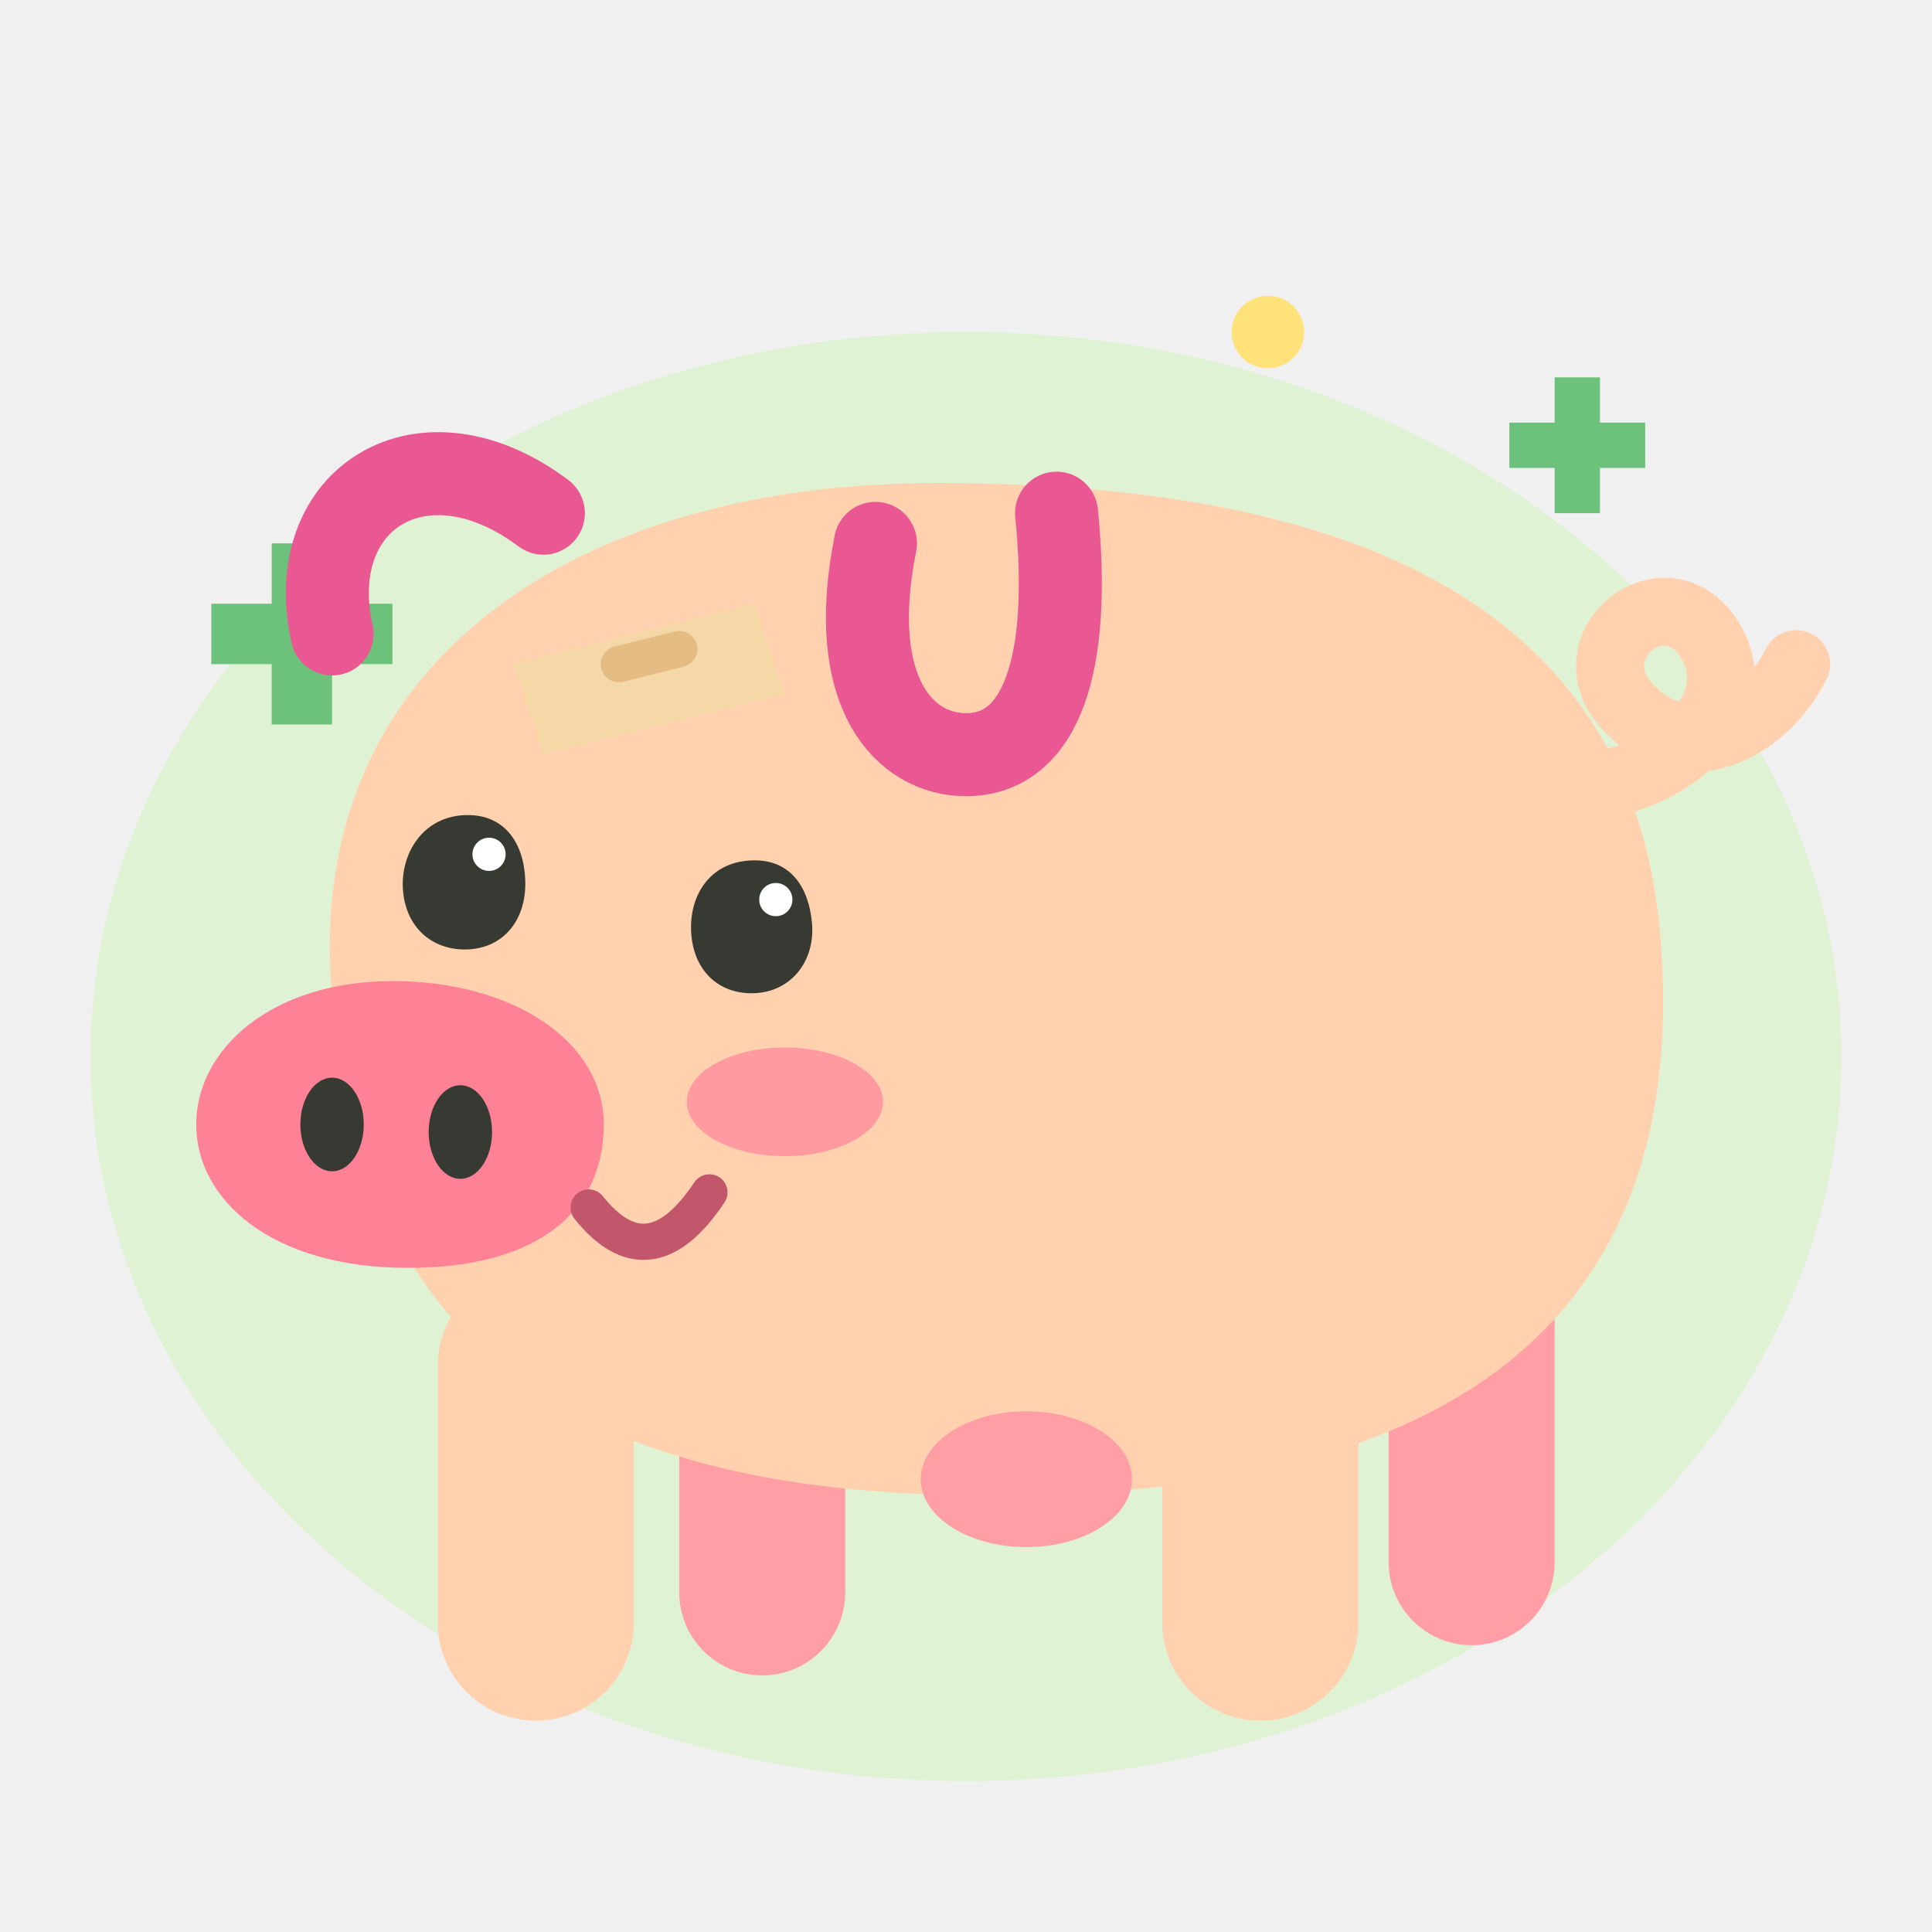
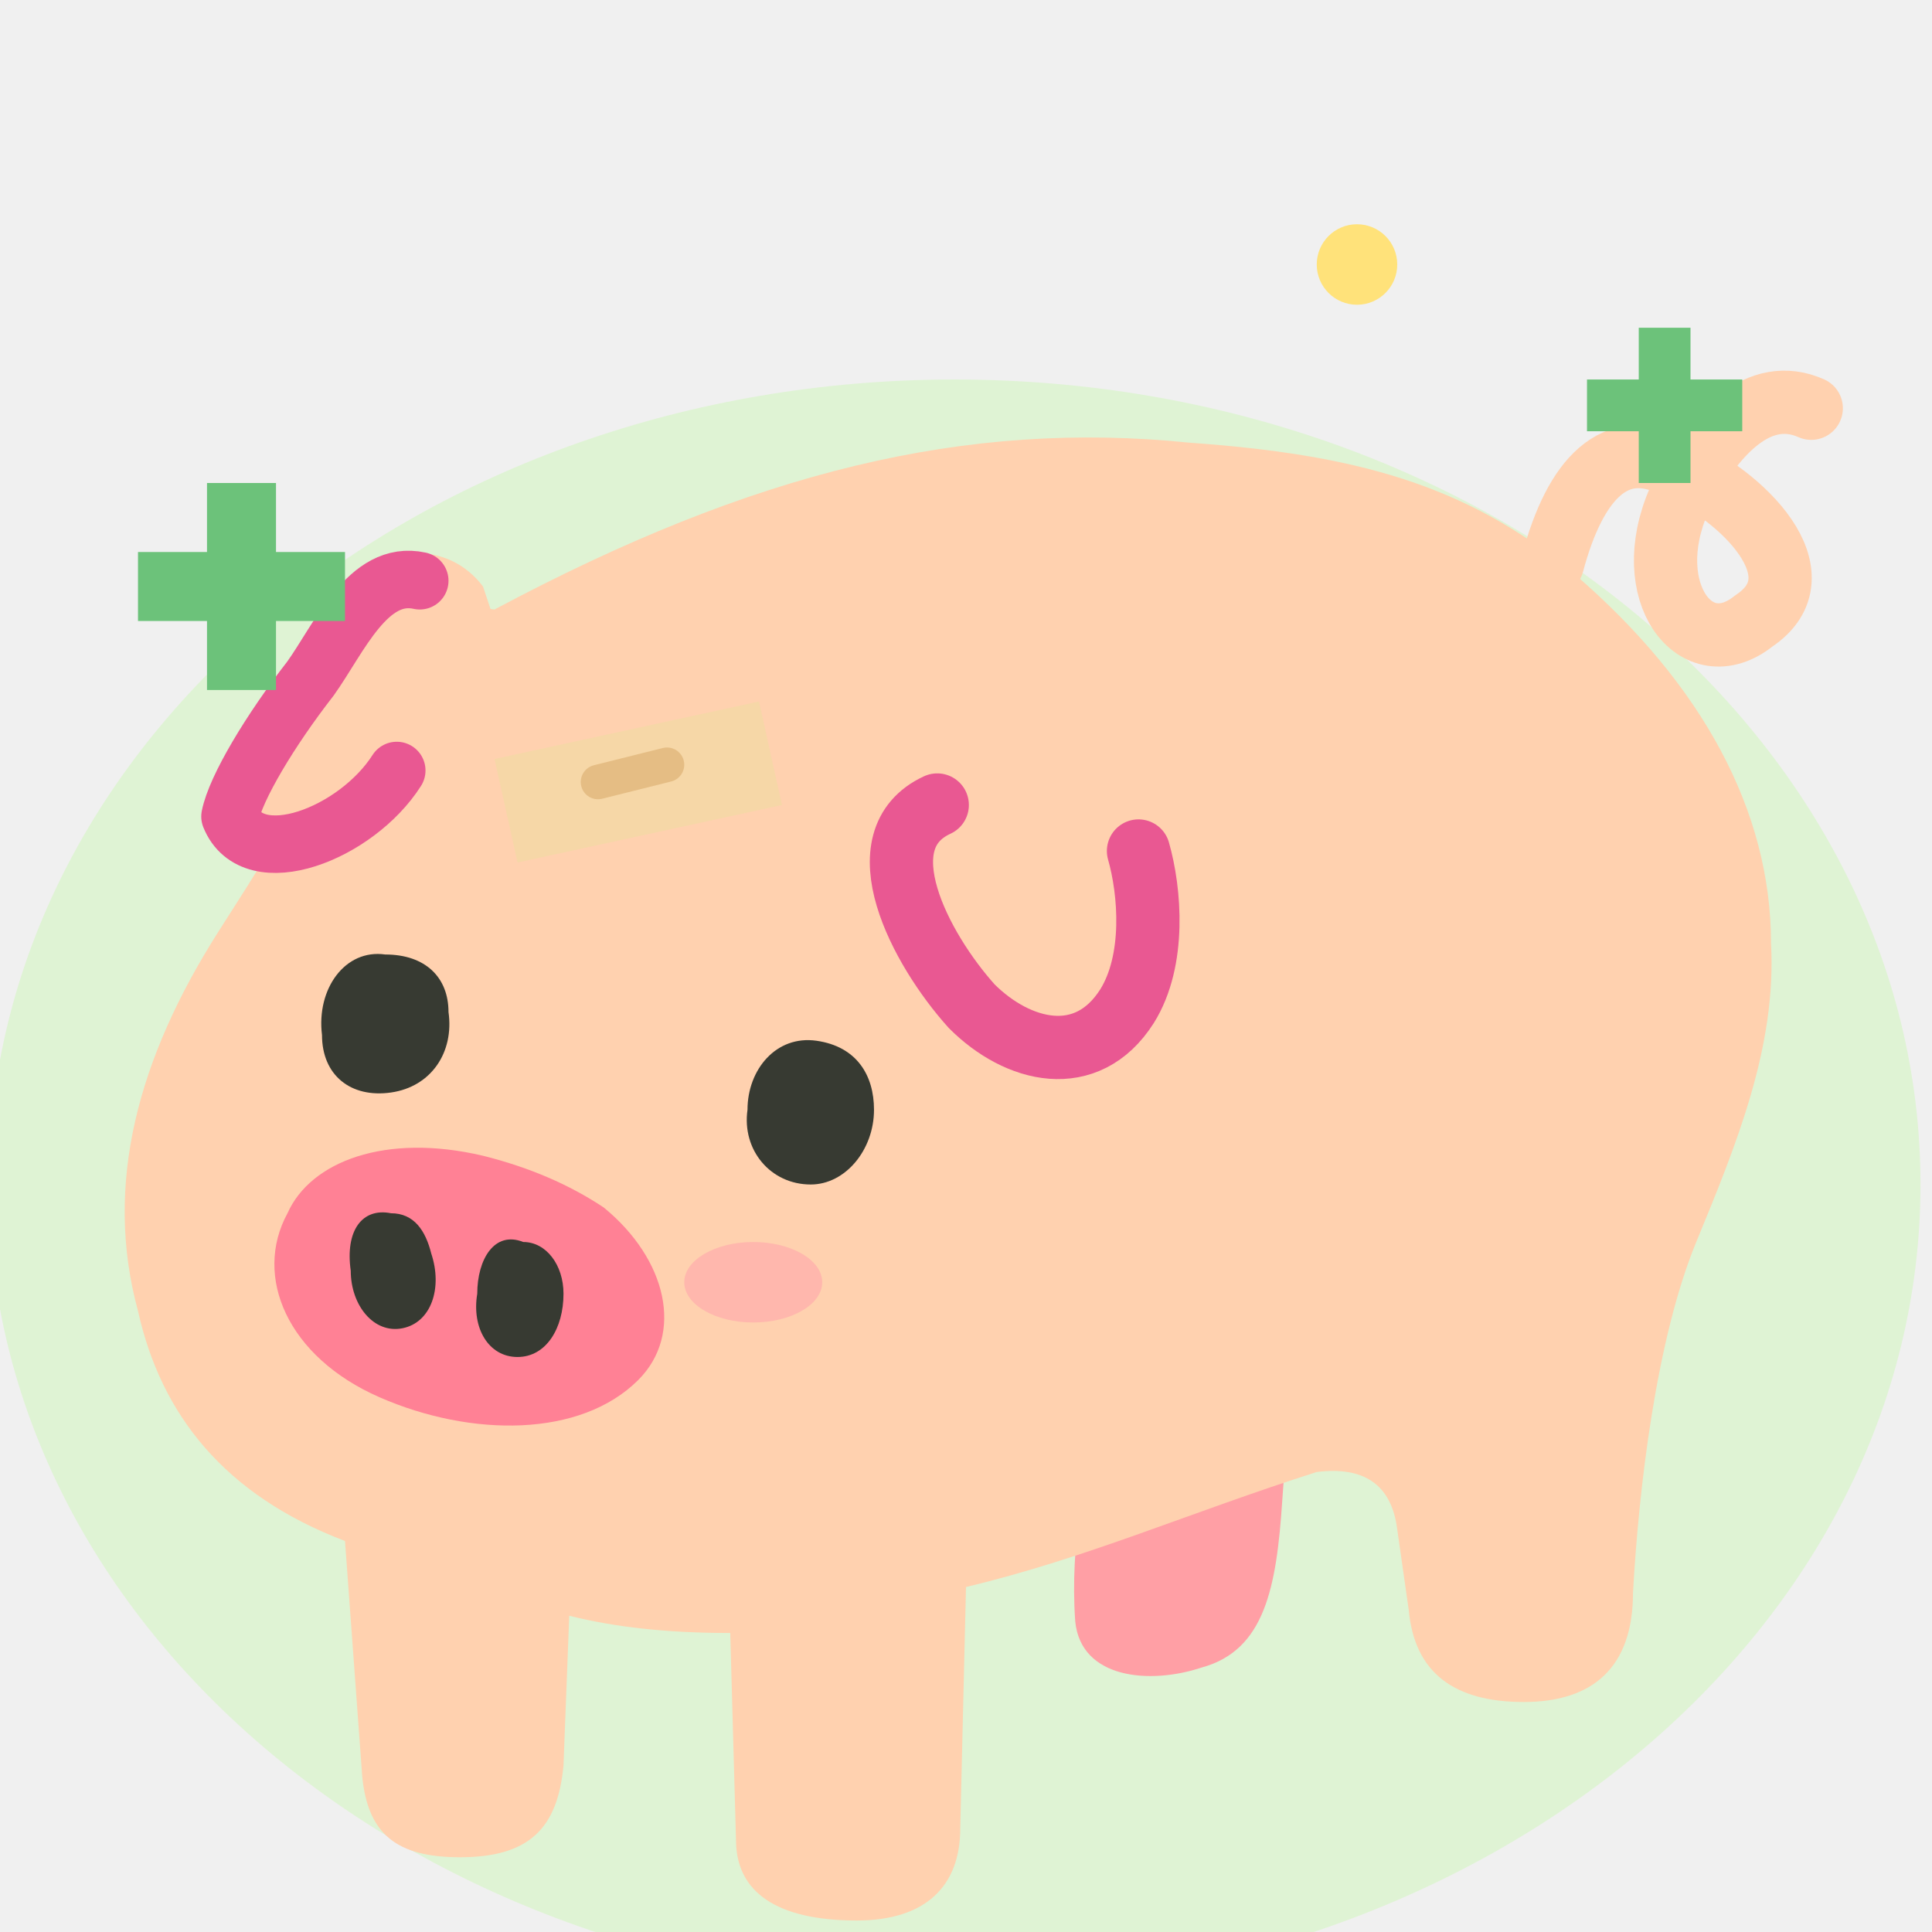
- <svg xmlns="http://www.w3.org/2000/svg" viewBox="0 0 128 128" width="128" height="128" role="img" aria-label="病好了">
+ <svg xmlns="http://www.w3.org/2000/svg" viewBox="24 -36 336 336" width="128" height="128" role="img" aria-label="病愈">
  <style>
-     .glow{animation:glow 1.2s ease-in-out infinite;transform-origin:64px 70px}
-     .stand{animation:stand 1.2s ease-out infinite;transform-origin:64px 114px}
-     .c1{animation:rise 1.4s ease-out infinite}
-     .c2{animation:rise 1.4s ease-out -.5s infinite}
-     .c3{animation:rise 1.4s ease-out -1s infinite}
+     .eye{animation:blink 4.2s infinite;transform-box:fill-box;transform-origin:50% 50%}
+     .tail{animation:wag 1.4s ease-in-out infinite;transform-origin:296px 64px}
+     .ear2{animation:flick 5.2s ease-in-out infinite;transform-origin:205px 108px}
+     @keyframes blink{0%,90%,100%{transform:scaleY(1)}93%{transform:scaleY(.1)}}
+     @keyframes wag{50%{transform:rotate(14deg)}}
+     @keyframes flick{0%,80%,100%{transform:rotate(0)}85%{transform:rotate(-12deg)}90%{transform:rotate(4deg)}}
+     .glow{animation:glow 1.2s ease-in-out infinite;transform-origin:190px 170px}
+     .stand{animation:stand 1.2s ease-out infinite;transform-origin:190px 298px}
+     .c1{animation:rise 1.4s ease-out infinite}.c2{animation:rise 1.4s ease-out -.5s infinite}.c3{animation:rise 1.4s ease-out -1s infinite}
    @keyframes glow{0%,100%{opacity:.35;transform:scale(.92)}50%{opacity:.7;transform:scale(1.04)}}
-     @keyframes stand{0%{transform:scale(1.04,.94)}30%{transform:scale(.98,1.04) translateY(-3px)}60%,100%{transform:scale(1)}}
-     @keyframes rise{0%{opacity:0;transform:translateY(8px)}30%{opacity:1}100%{opacity:0;transform:translateY(-20px)}}
+     @keyframes stand{0%{transform:scale(1.04,.94)}30%{transform:scale(.98,1.04) translateY(-8px)}60%,100%{transform:scale(1)}}
+     @keyframes rise{0%{opacity:0;transform:translateY(16px)}30%{opacity:1}100%{opacity:0;transform:translateY(-44px)}}
    @media (prefers-reduced-motion:reduce){*{animation:none!important}}
  </style>
-   <g stroke-linecap="round" stroke-linejoin="round">
-     <ellipse class="glow" cx="64" cy="70" rx="58" ry="48" fill="#DFF3D4" />
-     <path class="c1" d="M14 40h4v-4h4v4h4v4h-4v4h-4v-4h-4Z" fill="#6CC27A" />
-     <path class="c2" d="M100 28h3v-3h3v3h3v3h-3v3h-3v-3h-3Z" fill="#6CC27A" />
-     <circle class="c3" cx="84" cy="22" r="2.4" fill="#FFE27A" />
-     <g class="stand">
-       <rect x="45" y="84" width="11" height="27" rx="5.5" fill="#FF9FA5" />
-       <rect x="92" y="82" width="11" height="27" rx="5.5" fill="#FF9FA5" />
-       <path d="M106 52c6-1 10-6 7-10s-9 1-5 5 9 1 11-3" fill="none" stroke="#FFD1AF" stroke-width="4.5" />
-       <path d="M22 66C20 44 38 32 62 32S108 38 110 62 98 98 70 99 24 92 22 66Z" fill="#FFD1AF" />
-       <ellipse cx="68" cy="98" rx="7" ry="4.5" fill="#FF9FA5" />
-       <path d="M36 34C28 28 20 33 22 42" fill="none" stroke="#E95892" stroke-width="5.5" />
-       <path d="M58 36C56 46 60 50 64 50C69 50 71 44 70 34" fill="none" stroke="#E95892" stroke-width="5.5" />
-       <path d="M34 44L50 40L52 46L36 50Z" fill="#F6D7A7" />
-       <path d="M41 44L45 43" fill="none" stroke="#E5BD84" stroke-width="2.4" />
-       <path d="M31 54c-3 0-4.5 2.6-4.3 5 .2 2.5 2 4 4.3 3.9 2.4-.1 3.9-2 3.8-4.6C34.7 55.8 33.4 54 31 54Z" fill="#373A32" />
-       <path d="M50 57c-3 0-4.4 2.4-4.2 4.9.2 2.5 1.9 4 4.2 3.9 2.4-.1 4-2.1 3.8-4.6C53.6 58.8 52.4 57 50 57Z" fill="#373A32" />
-       <circle cx="32.4" cy="56.6" r="1.1" fill="#fff" />
-       <circle cx="51.4" cy="59.6" r="1.1" fill="#fff" />
-       <ellipse cx="52" cy="73" rx="6.5" ry="3.6" fill="#FF9AA0" />
-       <path d="M26 65c-8 0-13 4.5-13 9.5S18 84 27 84s13-4 13-9.5S34 65 26 65Z" fill="#FF8195" />
-       <ellipse cx="22" cy="74.5" rx="2.1" ry="3.1" fill="#373A32" />
-       <ellipse cx="30.5" cy="75" rx="2.1" ry="3.1" fill="#373A32" />
-       <path d="M39 80Q43 85 47 79" fill="none" stroke="#C2566B" stroke-width="2.4" />
-       <rect x="29" y="84" width="13" height="30" rx="6.5" fill="#FFD1AF" />
-       <rect x="77" y="84" width="13" height="30" rx="6.5" fill="#FFD1AF" />
+   <ellipse class="glow" cx="190" cy="170" rx="168" ry="140" fill="#DFF3D4" />
+   <g class="stand">
+     <g class="pig" stroke-linecap="round" stroke-linejoin="round">
+       <path fill="#FF9FA5" d="M214 210C213 221 210 232 211 246C212 256 224 257 233 254C244 251 246 240 247 225L248 211Z" />
+       <path class="tail" d="M294 62C298 47 305 40 315 45C327 50 341 64 329 72C319 80 309 67 316 51C322 39 330 31 339 35" fill="none" stroke="#FFD1AF" stroke-width="11" />
+       <path fill="#FFD1AF" d="M110 70C155 46 192 37 231 41C259 43 279 48 298 64C320 83 332 105 332 128C333 146 326 163 319 180C312 197 309 223 308 241C308 254 301 260 289 260C277 260 270 255 269 244L267 230C266 222 261 219 253 220C231 227 213 235 192 240L191 282C191 292 185 298 173 298C159 298 152 293 152 284L151 248C140 248 131 247 123 245L122 271C121 282 116 287 104 287C93 287 88 283 87 273L84 232C63 224 52 210 48 192C42 170 48 148 62 126C69 115 75 106 80 94C87 79 96 68 110 70Z" />
+       <path fill="#FFD1AF" d="M63 107C64 97 75 81 84 68C90 58 102 58 108 66L115 87L90 113Z" />
+       <path class="ear1" d="M97 65C88 63 83 75 78 82C71 91 65 101 64 106C68 116 86 109 93 98" fill="none" stroke="#E95892" stroke-width="10" />
+       <path class="ear2" d="M187 104C174 110 184 129 193 139C201 147 213 150 220 139C225 131 224 119 222 112" fill="none" stroke="#E95892" stroke-width="11" />
+       <path class="eye" fill="#373A32" d="M91 130C84 129 79 136 80 144C80 151 85 155 92 154C99 153 103 147 102 140C102 134 98 130 91 130Z" />
+       <path class="eye" fill="#373A32" d="M166 145C159 144 154 150 154 157C153 164 158 170 165 170C171 170 176 164 176 157C176 151 173 146 166 145Z" />
+       <path fill="#FF8195" d="M108 165C91 161 78 166 74 175C68 186 74 200 90 207C106 214 125 214 135 204C143 196 140 183 129 174C123 170 116 167 108 165Z" />
+       <path fill="#373A32" d="M92 175C87 174 84 178 85 185C85 191 89 196 94 195C99 194 101 188 99 182C98 178 96 175 92 175Z" />
+       <path fill="#373A32" d="M115 180C110 178 107 183 107 189C106 195 109 200 114 200C119 200 122 195 122 189C122 184 119 180 115 180Z" />
+       <ellipse class="blush" cx="155" cy="187" rx="12" ry="7" fill="#FFAFAC" opacity=".75" />
+       <path d="M110 96L156 86L160 104L114 114Z" fill="#F6D7A7" />
+       <path d="M128 100l12-3" fill="none" stroke="#E5BD84" stroke-width="6" stroke-linecap="round" />
    </g>
  </g>
+   <path class="c1" d="M48 60h12V48h12v12h12v12H72v12H60V72H48Z" fill="#6CC27A" />
+   <path class="c2" d="M300 30h9v-9h9v9h9v9h-9v9h-9v-9h-9Z" fill="#6CC27A" />
+   <circle class="c3" cx="260" cy="10" r="7" fill="#FFE27A" />
</svg>
